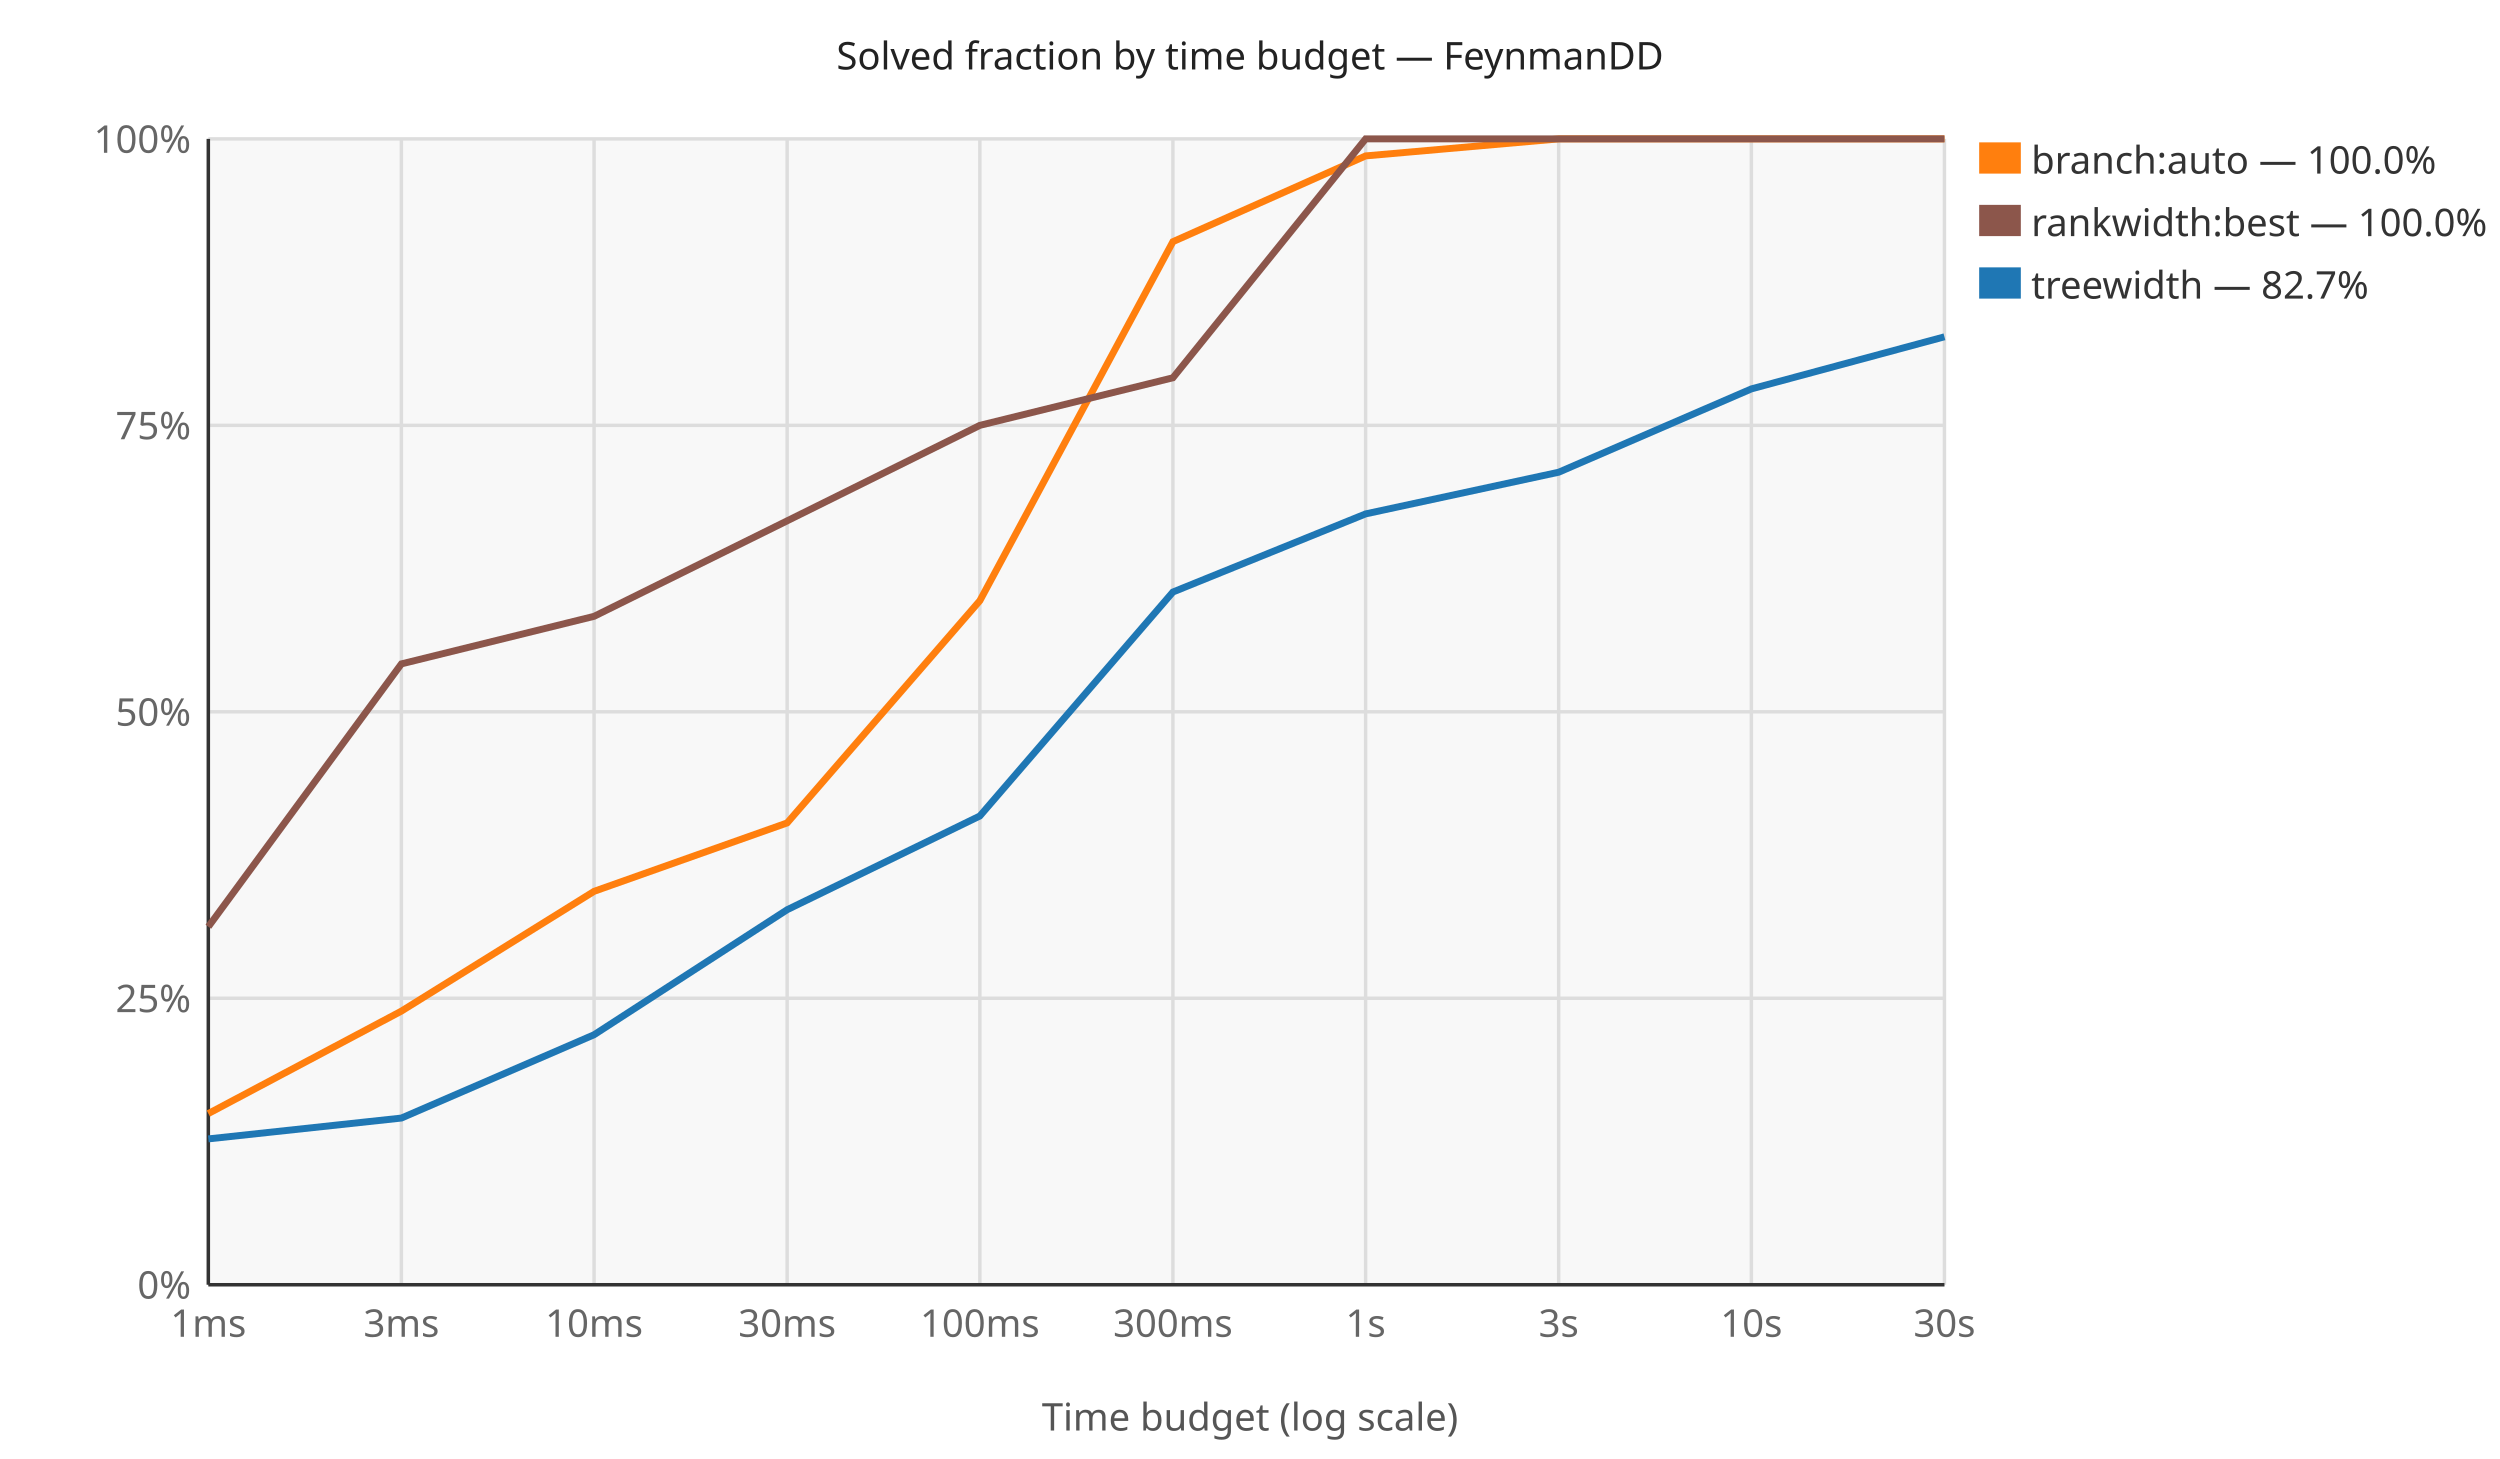
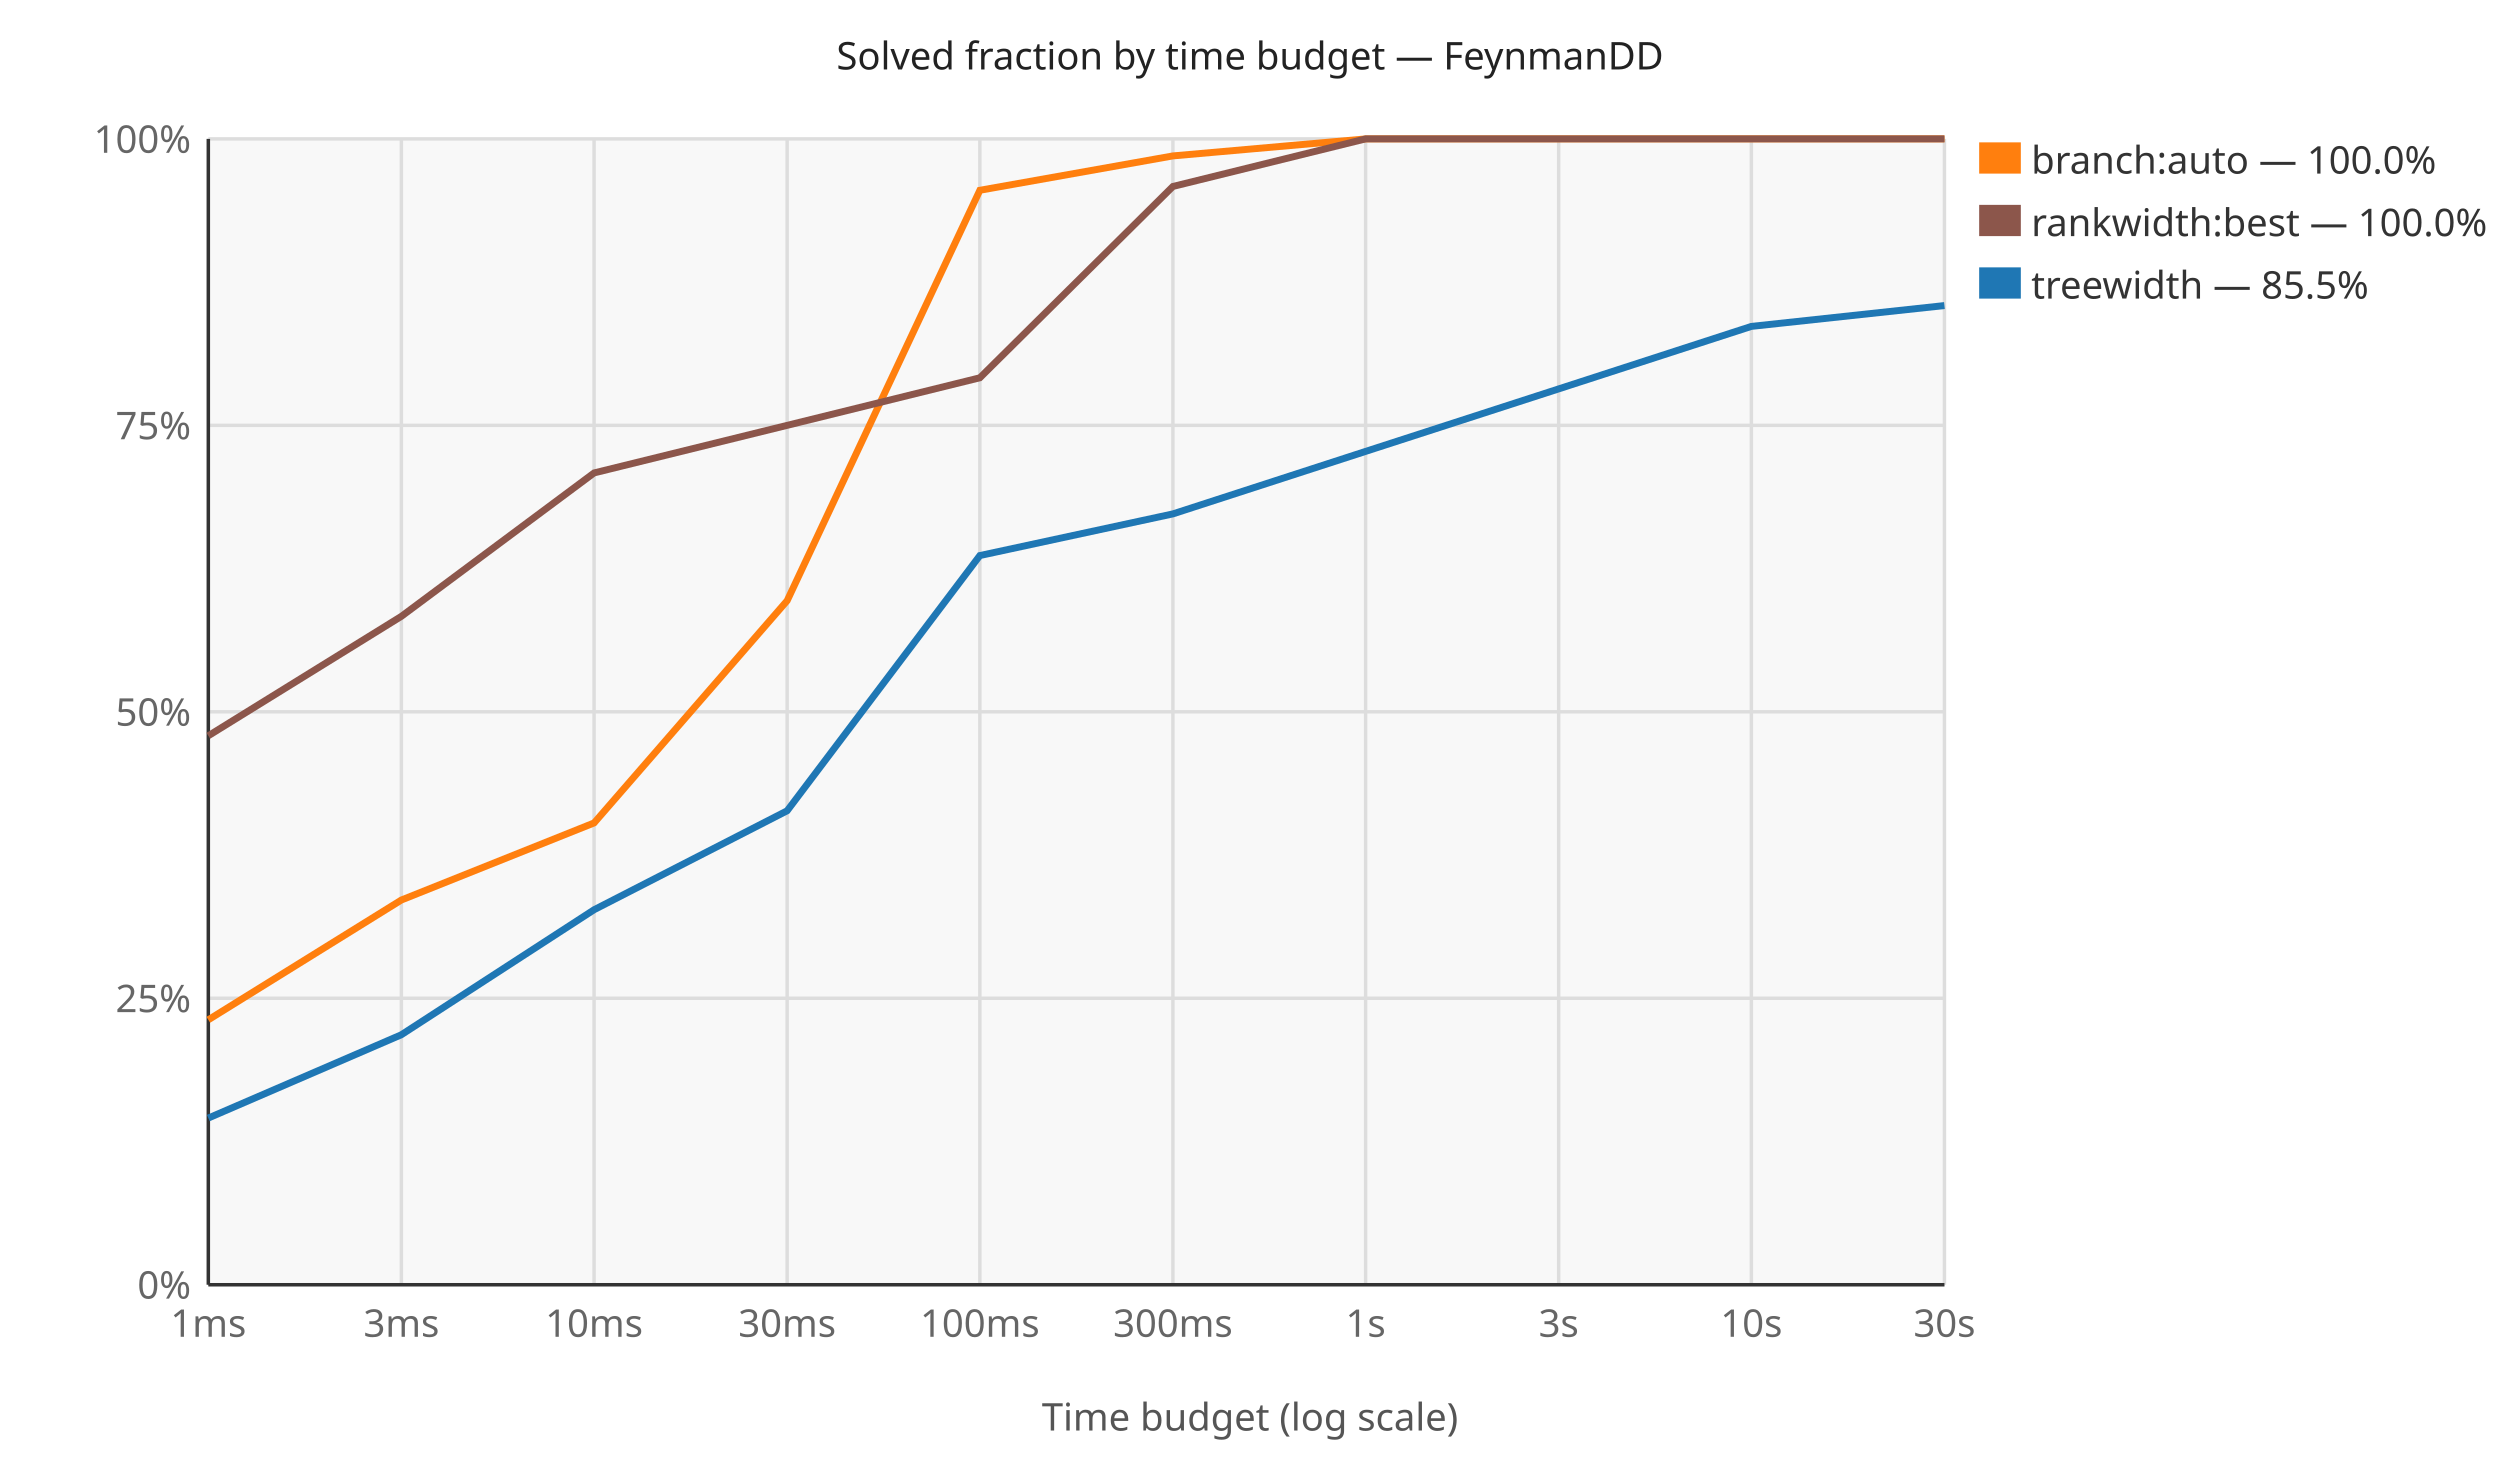
<svg xmlns="http://www.w3.org/2000/svg" width="720" height="420" viewBox="0 0 720 420">
  <style>text{font-family:sans-serif;font-size:11px;}</style>
  <rect x="60.0" y="40.0" width="500.0" height="330.0" fill="#f8f8f8" opacity="1.00" />
  <line x1="60.0" y1="370.0" x2="560.0" y2="370.0" stroke="#ddd" stroke-width="1.0" />
  <text x="55.0" y="374.0" text-anchor="end" fill="#666" font-size="10">0%</text>
  <line x1="60.0" y1="287.5" x2="560.0" y2="287.5" stroke="#ddd" stroke-width="1.0" />
  <text x="55.0" y="291.5" text-anchor="end" fill="#666" font-size="10">25%</text>
  <line x1="60.0" y1="205.0" x2="560.0" y2="205.0" stroke="#ddd" stroke-width="1.0" />
  <text x="55.0" y="209.0" text-anchor="end" fill="#666" font-size="10">50%</text>
  <line x1="60.0" y1="122.5" x2="560.0" y2="122.5" stroke="#ddd" stroke-width="1.0" />
  <text x="55.0" y="126.5" text-anchor="end" fill="#666" font-size="10">75%</text>
  <line x1="60.0" y1="40.0" x2="560.0" y2="40.0" stroke="#ddd" stroke-width="1.0" />
  <text x="55.0" y="44.0" text-anchor="end" fill="#666" font-size="10">100%</text>
  <line x1="60.0" y1="40.0" x2="60.0" y2="370.0" stroke="#ddd" stroke-width="1.0" />
  <text x="60.0" y="385.0" text-anchor="middle" fill="#666" font-size="10">1ms</text>
  <line x1="115.6" y1="40.0" x2="115.6" y2="370.0" stroke="#ddd" stroke-width="1.0" />
  <text x="115.6" y="385.0" text-anchor="middle" fill="#666" font-size="10">3ms</text>
  <line x1="171.1" y1="40.0" x2="171.1" y2="370.0" stroke="#ddd" stroke-width="1.0" />
  <text x="171.1" y="385.0" text-anchor="middle" fill="#666" font-size="10">10ms</text>
  <line x1="226.7" y1="40.0" x2="226.7" y2="370.0" stroke="#ddd" stroke-width="1.0" />
  <text x="226.7" y="385.0" text-anchor="middle" fill="#666" font-size="10">30ms</text>
  <line x1="282.2" y1="40.0" x2="282.2" y2="370.0" stroke="#ddd" stroke-width="1.0" />
  <text x="282.2" y="385.0" text-anchor="middle" fill="#666" font-size="10">100ms</text>
  <line x1="337.8" y1="40.0" x2="337.8" y2="370.0" stroke="#ddd" stroke-width="1.0" />
  <text x="337.8" y="385.0" text-anchor="middle" fill="#666" font-size="10">300ms</text>
  <line x1="393.3" y1="40.0" x2="393.3" y2="370.0" stroke="#ddd" stroke-width="1.0" />
  <text x="393.3" y="385.0" text-anchor="middle" fill="#666" font-size="10">1s</text>
  <line x1="448.9" y1="40.0" x2="448.9" y2="370.0" stroke="#ddd" stroke-width="1.0" />
  <text x="448.9" y="385.0" text-anchor="middle" fill="#666" font-size="10">3s</text>
  <line x1="504.4" y1="40.0" x2="504.4" y2="370.0" stroke="#ddd" stroke-width="1.0" />
  <text x="504.4" y="385.0" text-anchor="middle" fill="#666" font-size="10">10s</text>
  <line x1="560.0" y1="40.0" x2="560.0" y2="370.0" stroke="#ddd" stroke-width="1.0" />
  <text x="560.0" y="385.0" text-anchor="middle" fill="#666" font-size="10">30s</text>
  <line x1="60.0" y1="40.0" x2="60.0" y2="370.0" stroke="#333" stroke-width="1.0" />
  <line x1="60.0" y1="370.0" x2="560.0" y2="370.0" stroke="#333" stroke-width="1.0" />
-   <polyline points="60.0,320.7 115.6,291.2 171.1,256.7 226.7,237.0 282.2,173.0 337.8,69.6 393.3,44.9 448.9,40.0 504.4,40.0 560.0,40.0" stroke="#ff7f0e" stroke-width="2.0" fill="none" />
+   <polyline points="60.0,293.7 115.6,259.2 171.1,237.0 226.7,173.0 282.2,54.8 337.8,44.9 393.3,40.0 448.9,40.0 504.4,40.0 560.0,40.0" stroke="#ff7f0e" stroke-width="2.0" fill="none" />
  <rect x="570.0" y="41.0" width="12.0" height="9.0" fill="#ff7f0e" opacity="1.00" />
  <text x="585.0" y="50.0" text-anchor="start" fill="#333" font-size="10">branch:auto — 100.0%</text>
-   <polyline points="60.0,266.9 115.6,191.2 171.1,177.5 226.7,150.0 282.2,122.5 337.8,108.8 393.3,40.0 448.9,40.0 504.4,40.0 560.0,40.0" stroke="#8c564b" stroke-width="2.0" fill="none" />
+   <polyline points="60.0,211.9 115.6,177.5 171.1,136.2 226.7,122.5 282.2,108.8 337.8,53.7 393.3,40.0 448.9,40.0 504.4,40.0 560.0,40.0" stroke="#8c564b" stroke-width="2.0" fill="none" />
  <rect x="570.0" y="59.0" width="12.0" height="9.0" fill="#8c564b" opacity="1.00" />
  <text x="585.0" y="68.0" text-anchor="start" fill="#333" font-size="10">rankwidth:best — 100.0%</text>
-   <polyline points="60.0,328.0 115.6,322.0 171.1,298.0 226.7,262.0 282.2,235.0 337.8,170.5 393.3,148.0 448.9,136.0 504.4,112.0 560.0,97.0" stroke="#1f77b4" stroke-width="2.0" fill="none" />
+   <polyline points="60.0,322.0 115.6,298.0 171.1,262.0 226.7,233.5 282.2,160.0 337.8,148.0 393.3,130.0 448.9,112.0 504.4,94.0 560.0,88.0" stroke="#1f77b4" stroke-width="2.0" fill="none" />
  <rect x="570.0" y="77.0" width="12.0" height="9.0" fill="#1f77b4" opacity="1.00" />
-   <text x="585.0" y="86.0" text-anchor="start" fill="#333" font-size="10">treewidth — 82.7%</text>
+   <text x="585.0" y="86.0" text-anchor="start" fill="#333" font-size="10">treewidth — 85.5%</text>
  <text x="360.0" y="20.0" text-anchor="middle" fill="#222" font-size="13">Solved fraction by time budget — FeynmanDD</text>
  <text x="360.0" y="412.0" text-anchor="middle" fill="#555" font-size="10">Time budget (log scale)</text>
</svg>
